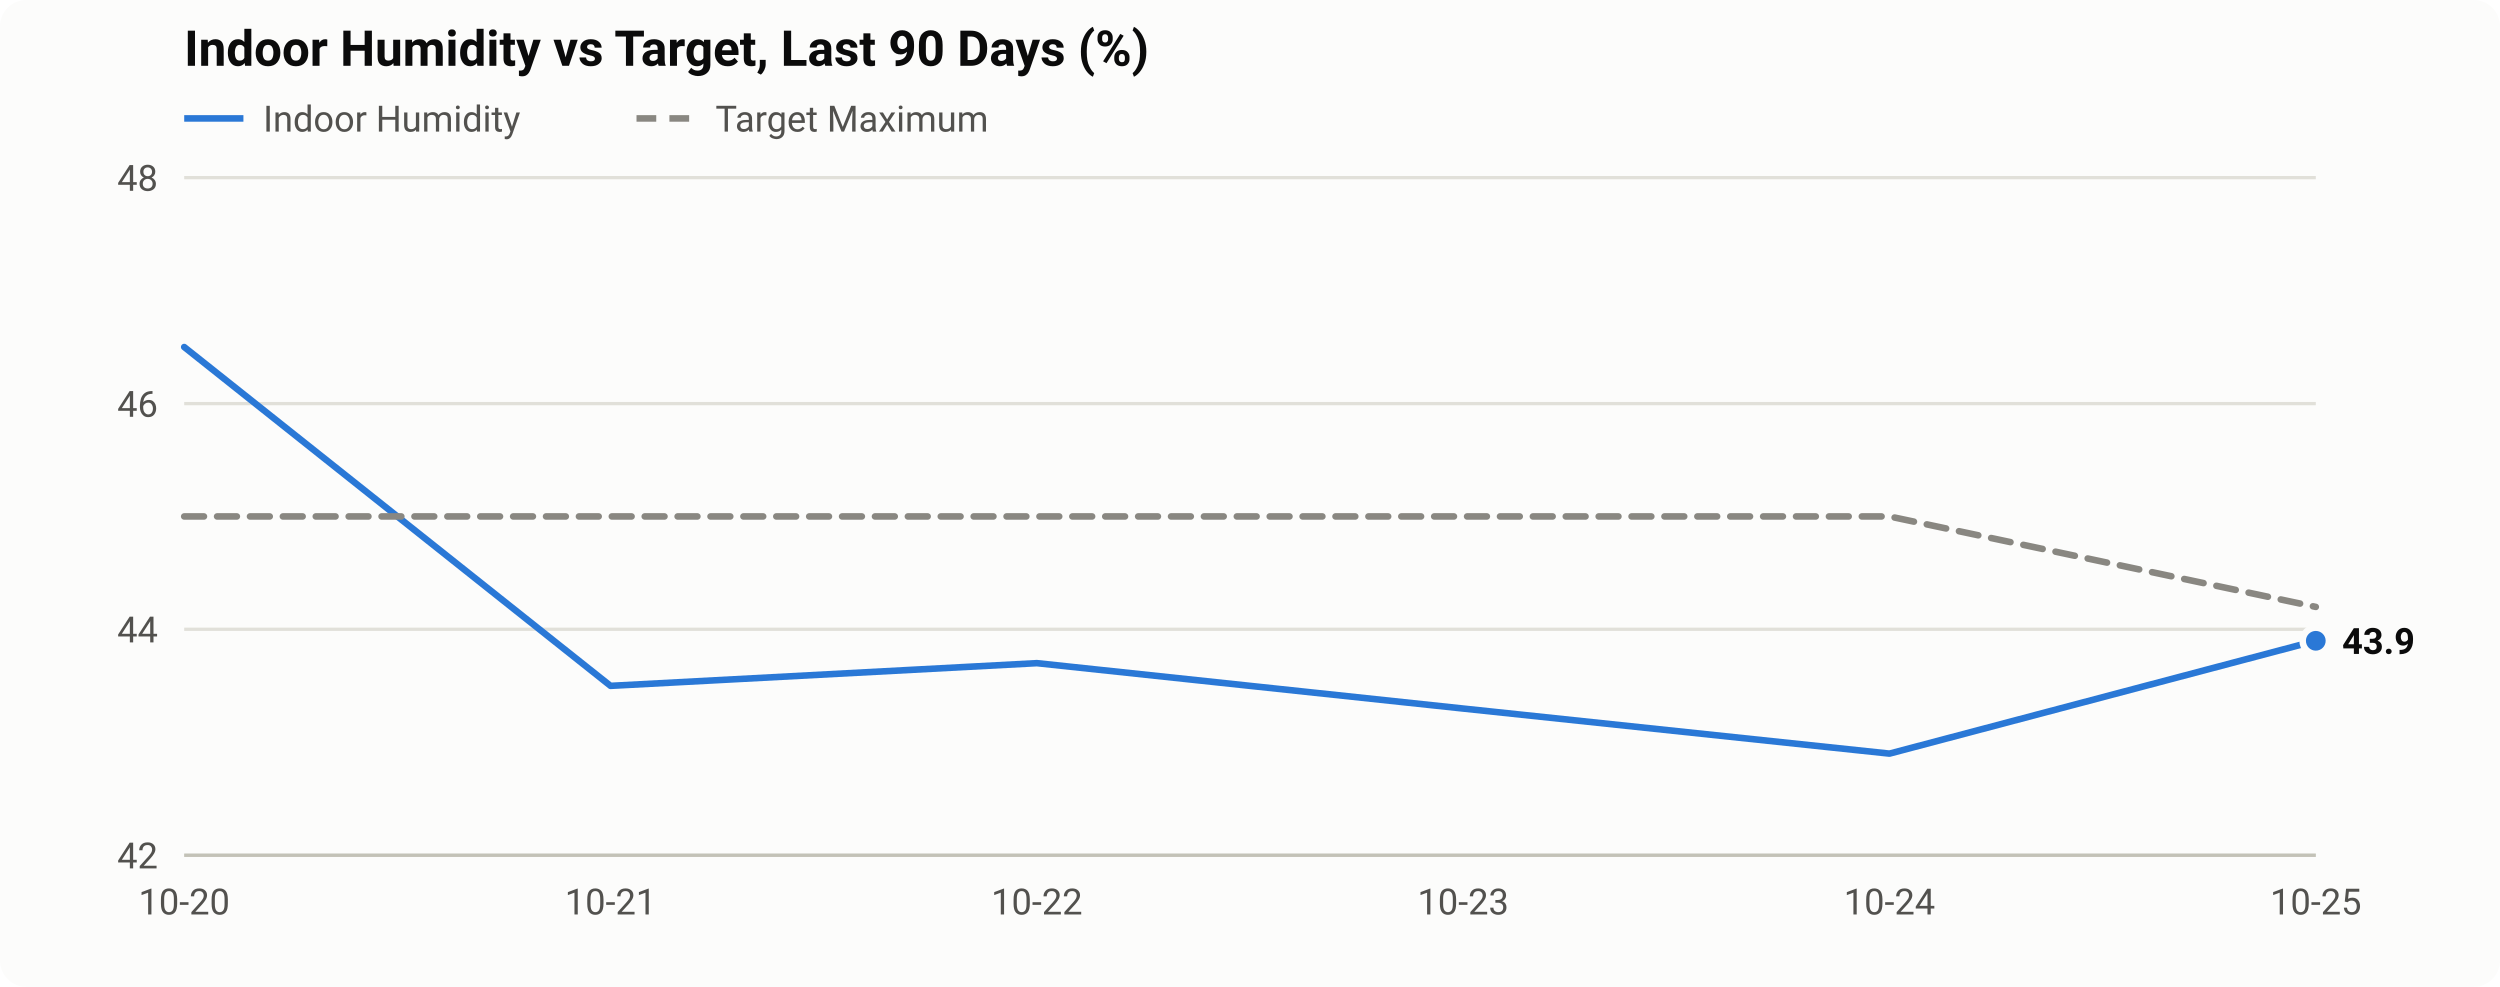
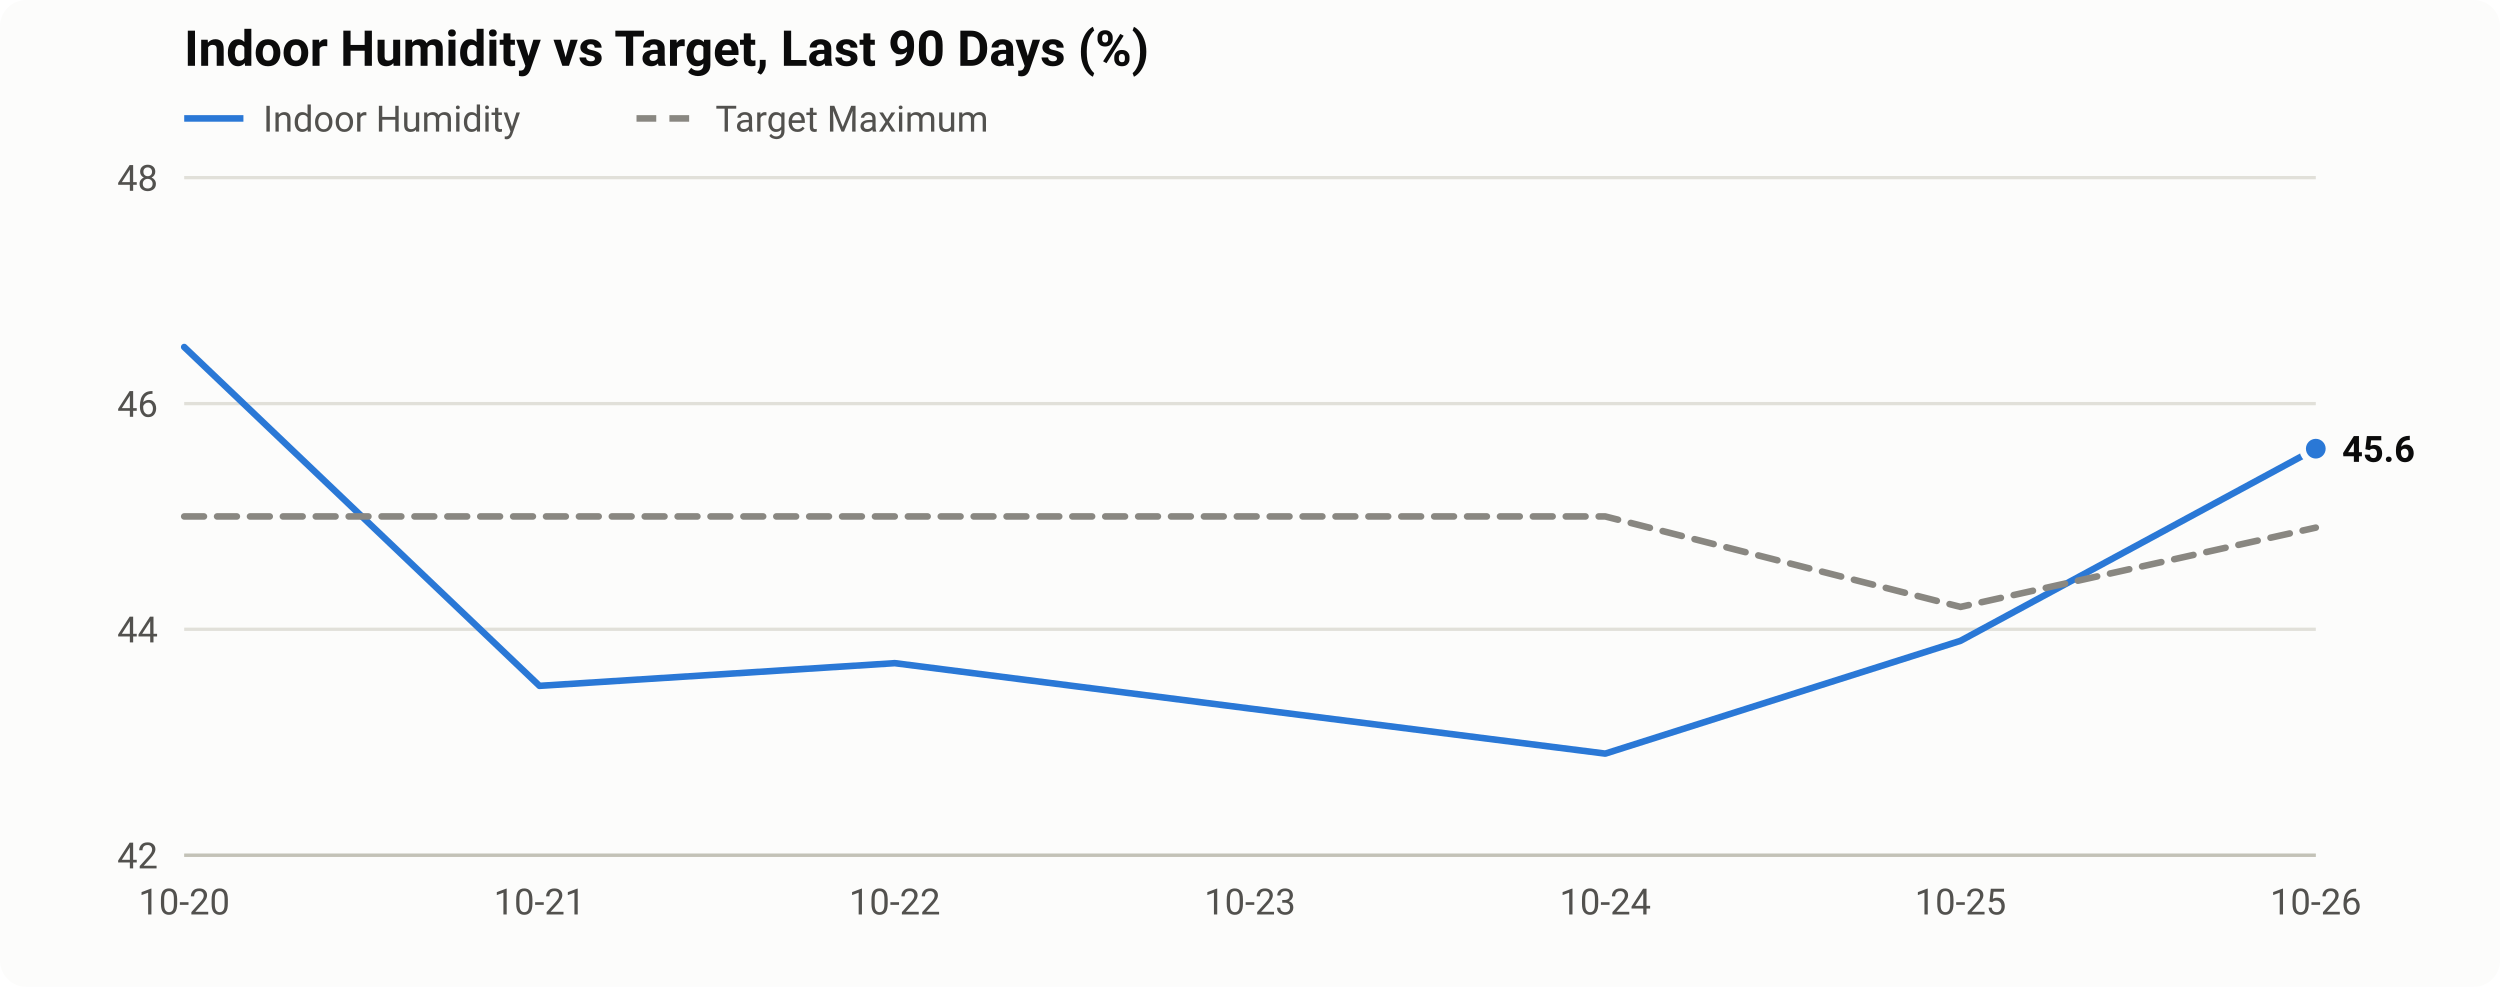
<svg xmlns="http://www.w3.org/2000/svg" viewBox="0 0 760 300" role="img" aria-label="Indoor Humidity vs Target, Last 90 Days (%)" class="chart">
  <style>.chart{font-family:system-ui,-apple-system,'Segoe UI',Roboto,Helvetica,Arial,sans-serif}.chart-title{font-size:15px;font-weight:600;fill:#0b0b0b}.axis,.legend{font-size:11px;fill:#52514e}.value{font-size:11px;fill:#0b0b0b;font-weight:600}.grid{stroke:#e1e0d9;stroke-width:1}.baseline{stroke:#c3c2b7;stroke-width:1}.line{stroke-width:2;stroke-linejoin:round;stroke-linecap:round}.ref{stroke:#898781}.dot{stroke:#fcfcfb;stroke-width:2}.hit{fill:transparent}.s1{stroke:#2a78d6}.f1{fill:#2a78d6}.s2{stroke:#eb6834}.f2{fill:#eb6834}.s3{stroke:#1baf7a}.f3{fill:#1baf7a}.s4{stroke:#eda100}.f4{fill:#eda100}.s5{stroke:#e87ba4}.f5{fill:#e87ba4}.s6{stroke:#008300}.f6{fill:#008300}.s7{stroke:#6250d6}.f7{fill:#6250d6}.s8{stroke:#e34948}.f8{fill:#e34948}</style>
  <rect width="760" height="300" rx="8" fill="#fcfcfb" />
  <text x="56" y="20" class="chart-title">Indoor Humidity vs Target, Last 90 Days (%)</text>
  <line x1="56" x2="74" y1="36" y2="36" class="s1" stroke-width="2" />
  <text x="80" y="40" class="legend">Indoor Humidity</text>
  <line x1="193.5" x2="211.5" y1="36" y2="36" class="ref" stroke-width="2" stroke-dasharray="6 4" />
  <text x="217.5" y="40" class="legend">Target Maximum</text>
  <line x1="56" x2="704" y1="260.0" y2="260.0" class="grid" />
  <text x="48" y="264.0" class="axis" text-anchor="end">42</text>
  <line x1="56" x2="704" y1="191.3" y2="191.3" class="grid" />
  <text x="48" y="195.3" class="axis" text-anchor="end">44</text>
  <line x1="56" x2="704" y1="122.7" y2="122.7" class="grid" />
  <text x="48" y="126.7" class="axis" text-anchor="end">46</text>
  <line x1="56" x2="704" y1="54.0" y2="54.0" class="grid" />
  <text x="48" y="58.0" class="axis" text-anchor="end">48</text>
  <line x1="56" x2="704" y1="260.0" y2="260.0" class="baseline" />
  <text x="56.0" y="278" class="axis" text-anchor="middle">10-20</text>
-   <text x="185.6" y="278" class="axis" text-anchor="middle">10-21</text>
-   <text x="315.2" y="278" class="axis" text-anchor="middle">10-22</text>
-   <text x="444.8" y="278" class="axis" text-anchor="middle">10-23</text>
-   <text x="574.4" y="278" class="axis" text-anchor="middle">10-24</text>
-   <text x="704.0" y="278" class="axis" text-anchor="middle">10-25</text>
-   <polyline points="56.0,105.5 185.6,208.5 315.2,201.6 444.8,215.4 574.4,229.1 704.0,194.8" fill="none" class="s1 line" />
-   <circle cx="704.0" cy="194.8" r="4" class="f1 dot" />
-   <text x="712.0" y="198.8" class="value">43.9</text>
-   <polyline points="56.0,157.0 185.6,157.0 315.2,157.0 444.8,157.0 574.4,157.0 704.0,184.5" fill="none" class="ref line" stroke-dasharray="6 4" />
+   <text x="164.0" y="278" class="axis" text-anchor="middle">10-21</text>
+   <text x="272.0" y="278" class="axis" text-anchor="middle">10-22</text>
+   <text x="380.0" y="278" class="axis" text-anchor="middle">10-23</text>
+   <text x="488.0" y="278" class="axis" text-anchor="middle">10-24</text>
+   <text x="596.0" y="278" class="axis" text-anchor="middle">10-25</text>
+   <text x="704.0" y="278" class="axis" text-anchor="middle">10-26</text>
+   <polyline points="56.0,105.5 164.0,208.5 272.0,201.6 380.0,215.4 488.0,229.1 596.0,194.8 704.0,136.4" fill="none" class="s1 line" />
+   <circle cx="704.0" cy="136.4" r="4" class="f1 dot" />
+   <text x="712.0" y="140.4" class="value">45.6</text>
+   <polyline points="56.0,157.0 164.0,157.0 272.0,157.0 380.0,157.0 488.0,157.0 596.0,184.5 704.0,160.4" fill="none" class="ref line" stroke-dasharray="6 4" />
</svg>
